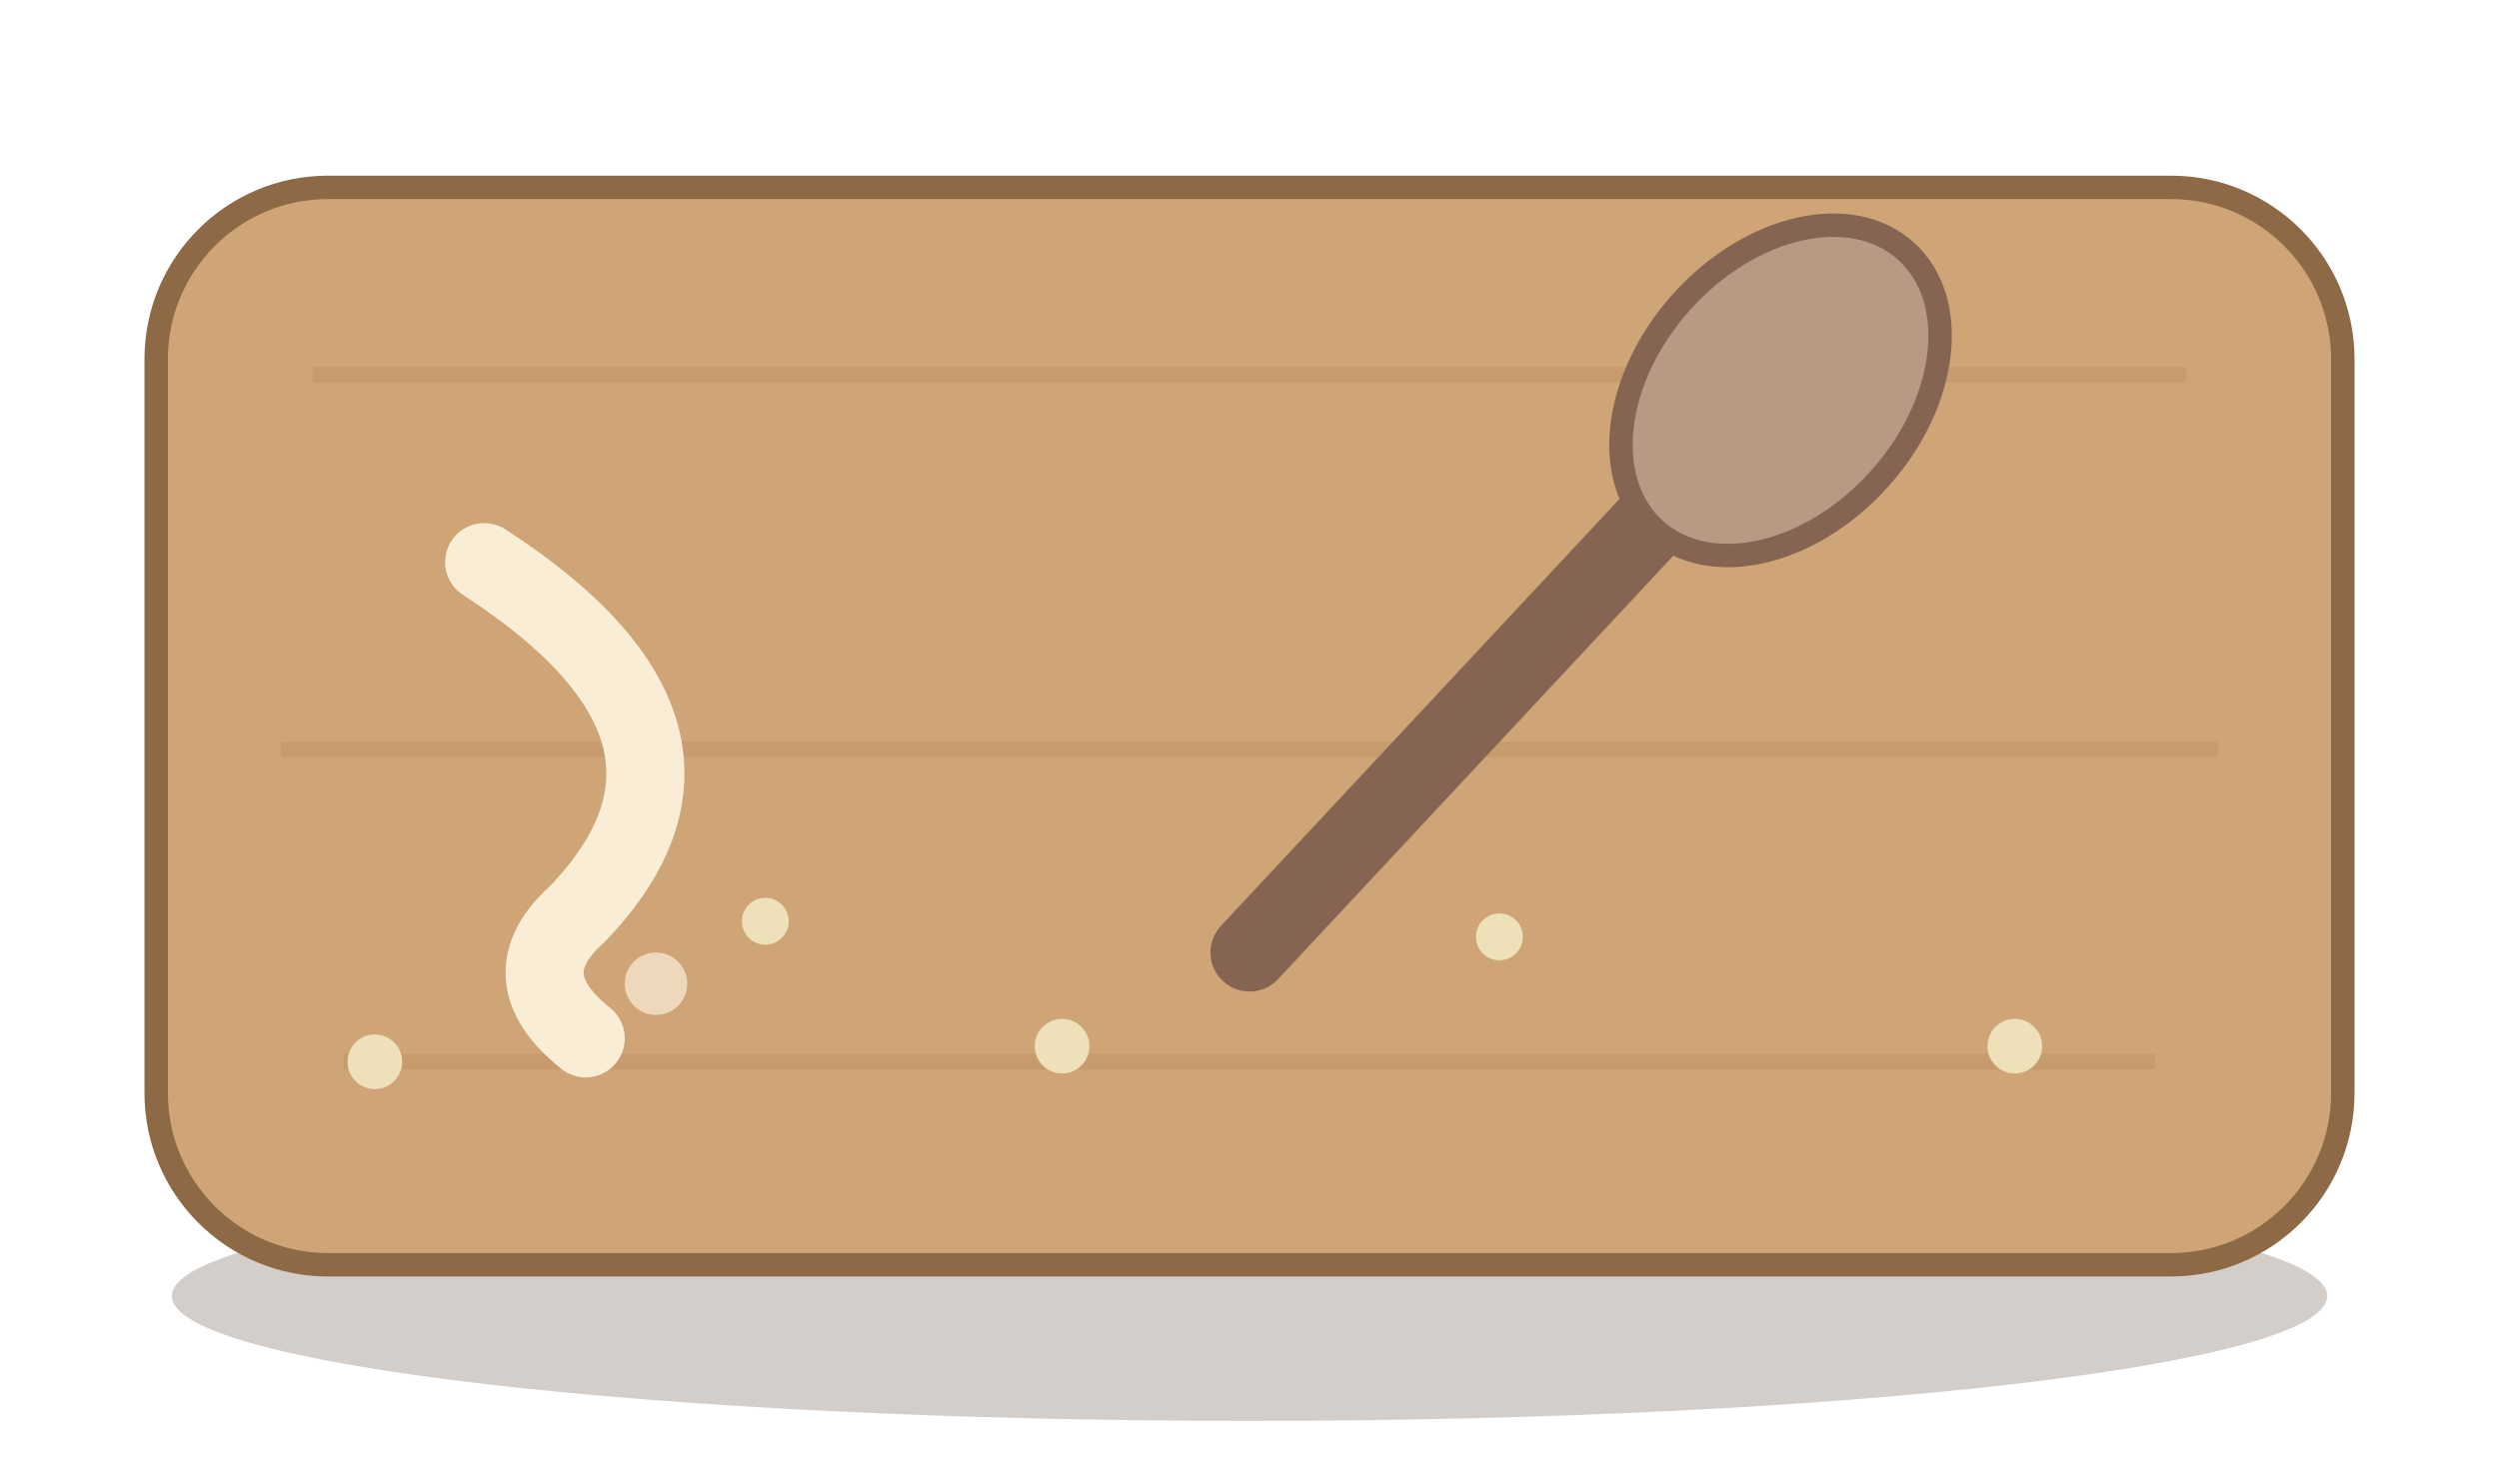
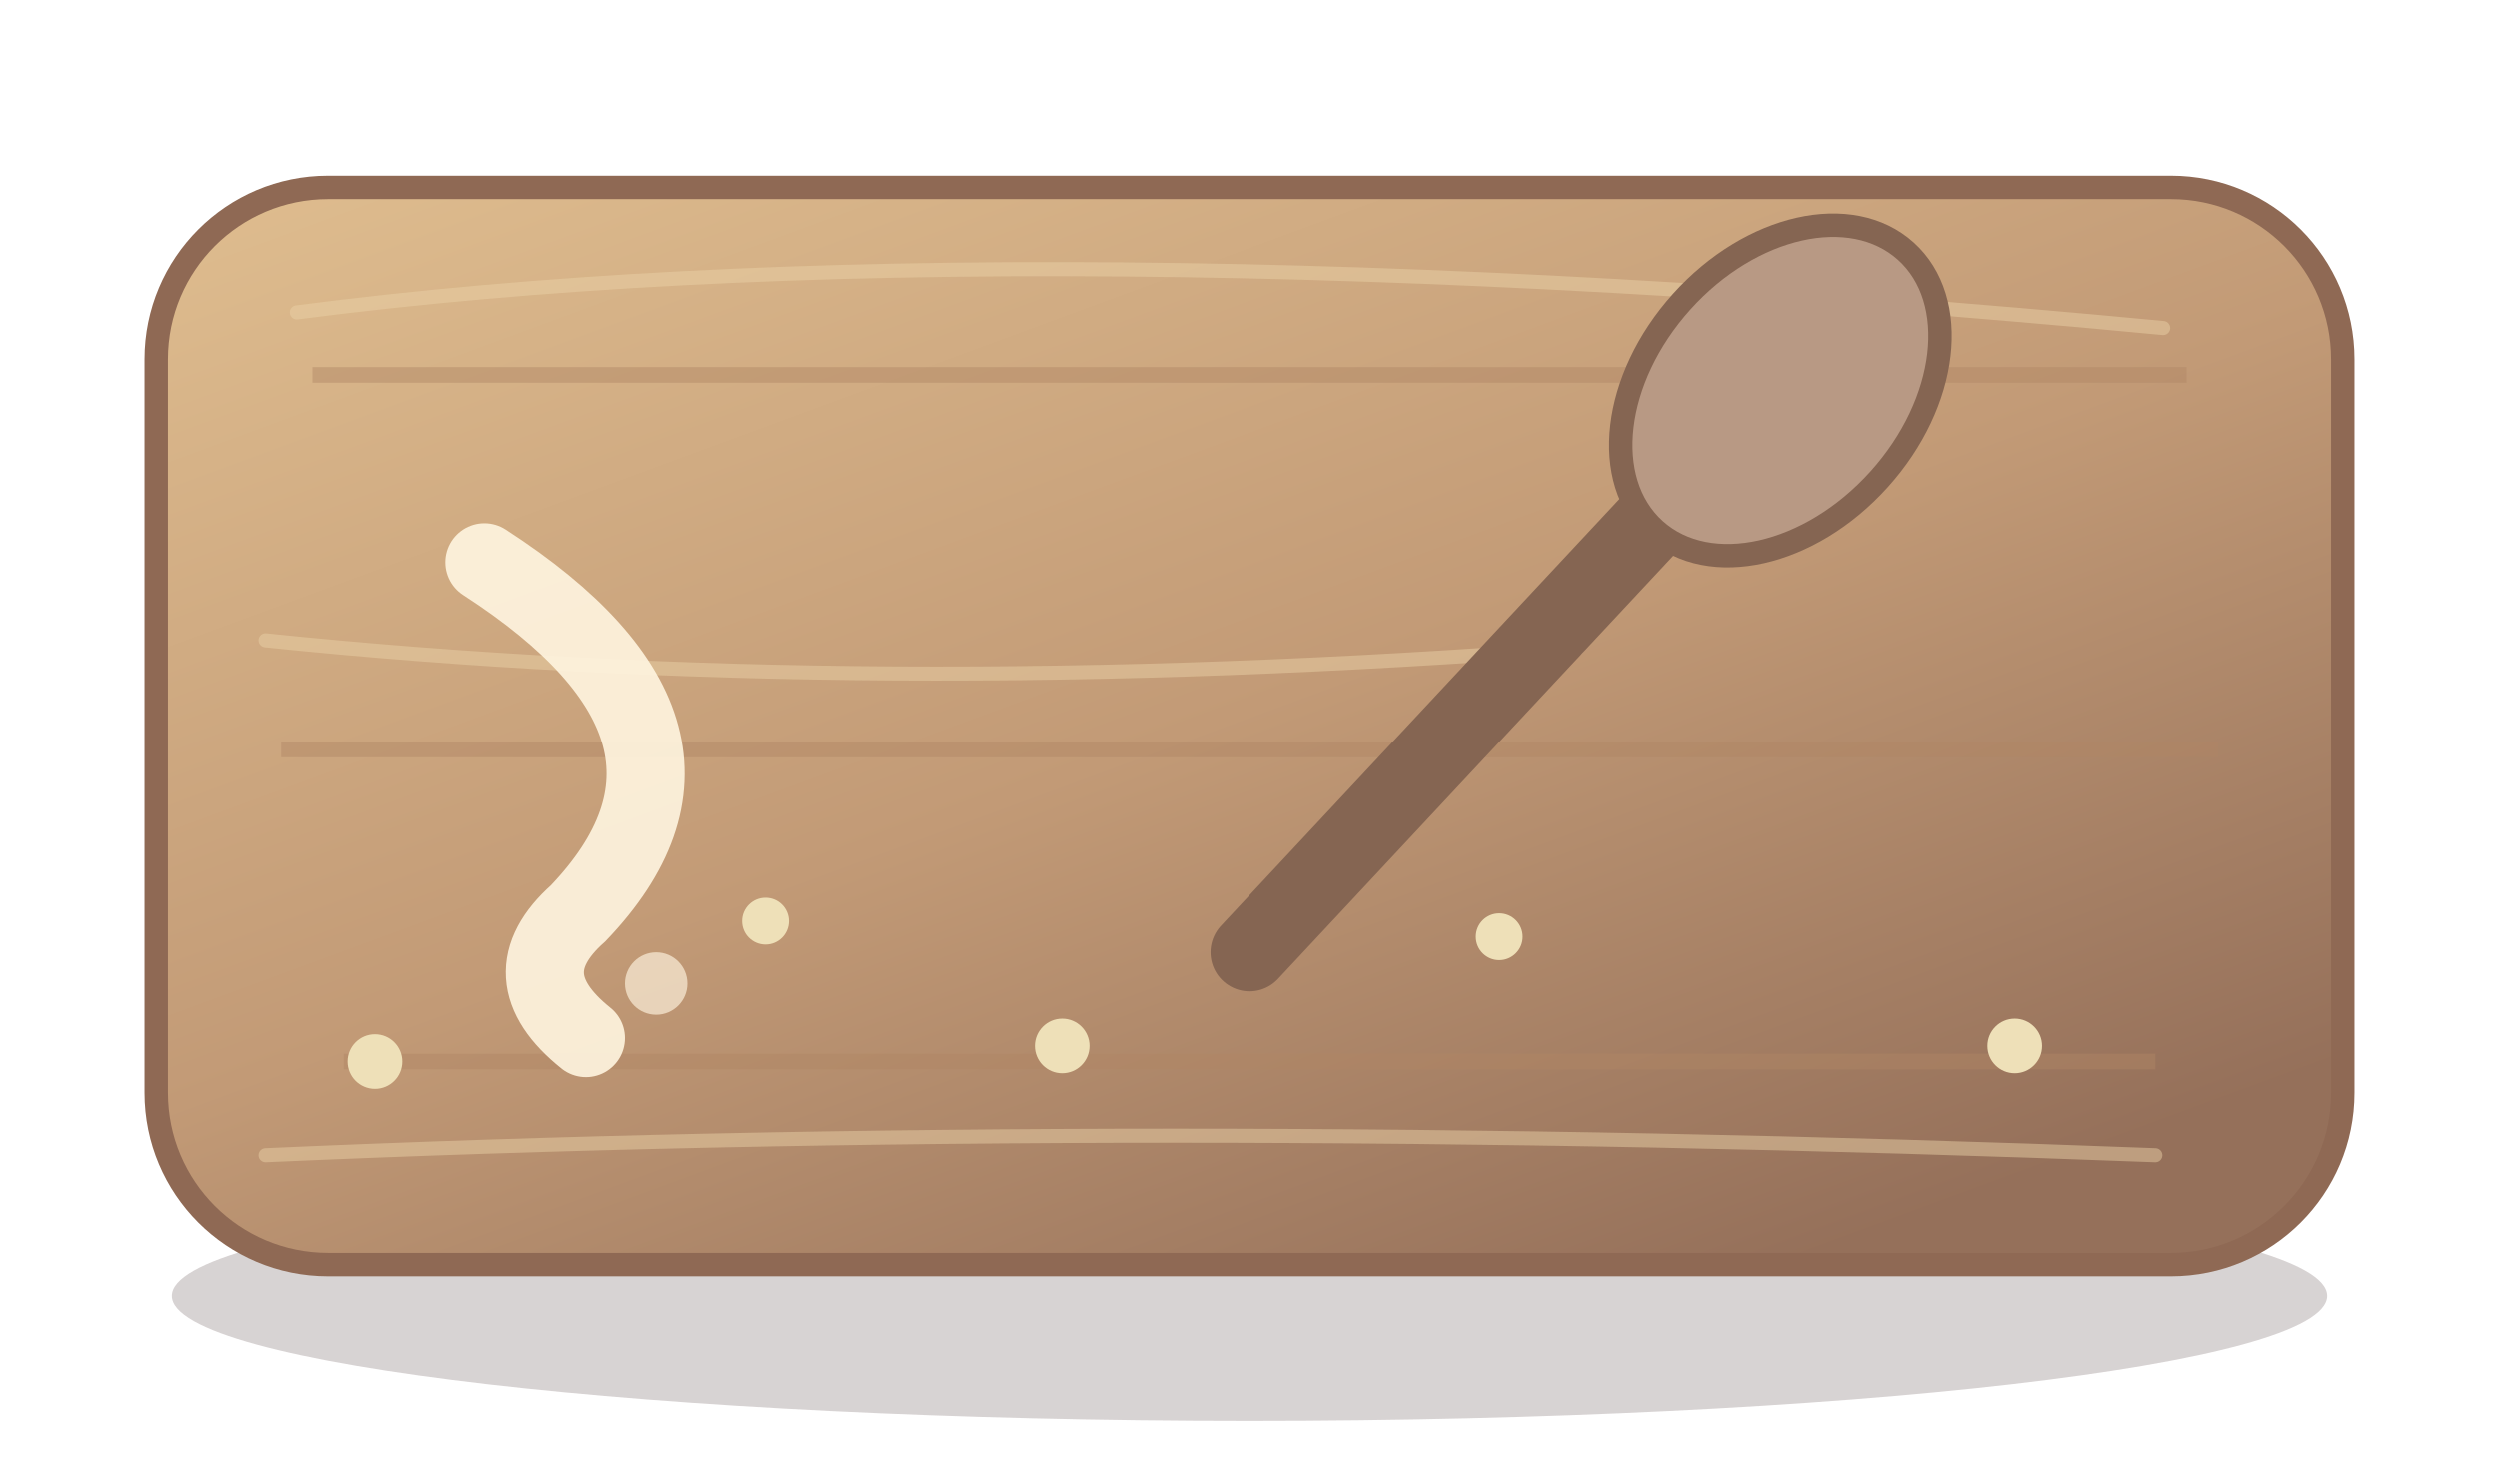
- <svg xmlns="http://www.w3.org/2000/svg" viewBox="0 0 320 190" role="img" aria-label="Доска после готовки: мучная запятая, ложка и крошки">
-   <ellipse cx="160" cy="166" rx="138" ry="16" fill="#3a2212" opacity=".22" />
-   <rect x="20" y="24" width="280" height="138" rx="22" fill="#cfa476" stroke="#8e6945" stroke-width="3" />
-   <path d="M40 48H280M36 96H284M44 136H276" stroke="#be9163" stroke-width="2" opacity=".45" />
+ <svg xmlns="http://www.w3.org/2000/svg" class="supper-art" data-stage="board" viewBox="0 0 320 190" role="img" aria-label="Доска после готовки: мучная запятая, ложка и крошки">
+   <defs>
+     <linearGradient id="board-board" x2=".75" y2="1">
+       <stop stop-color="#dfbd8f" />
+       <stop offset=".55" stop-color="#c29a76" />
+       <stop offset="1" stop-color="#95705a" />
+     </linearGradient>
+   </defs>
+   <ellipse cx="160" cy="166" rx="138" ry="16" fill="#4b3536" opacity=".22" />
+   <rect x="20" y="24" width="280" height="138" rx="22" fill="url(#board-board)" stroke="#8f6954" stroke-width="3" />
+   <path d="M38 40q92-12 239 2M34 82q77 8 168 1m-168 65q112-5 242 0" fill="none" stroke="#ead2a7" stroke-width="1.8" stroke-linecap="round" opacity=".48" />
+   <path d="M40 48H280M36 96H284M44 136H276" stroke="#af8563" stroke-width="2" opacity=".45" />
  <path d="M62 72q34 22 12 45q-9 8 1 16" stroke="#fff5e0" stroke-width="10" fill="none" stroke-linecap="round" opacity=".9" />
  <circle cx="84" cy="126" r="4" fill="#fff5e0" opacity=".65" />
  <path d="M216 62l-56 60" stroke="#856552" stroke-width="10" stroke-linecap="round" />
  <ellipse cx="228" cy="50" rx="17" ry="24" transform="rotate(42 228 50)" fill="#b89984" stroke="#856552" stroke-width="3" />
  <circle cx="48" cy="136" r="3.5" fill="#eee0b8" />
  <circle cx="98" cy="118" r="3" fill="#eee0b8" />
  <circle cx="136" cy="134" r="3.5" fill="#eee0b8" />
  <circle cx="192" cy="120" r="3" fill="#eee0b8" />
  <circle cx="258" cy="134" r="3.5" fill="#eee0b8" />
</svg>
